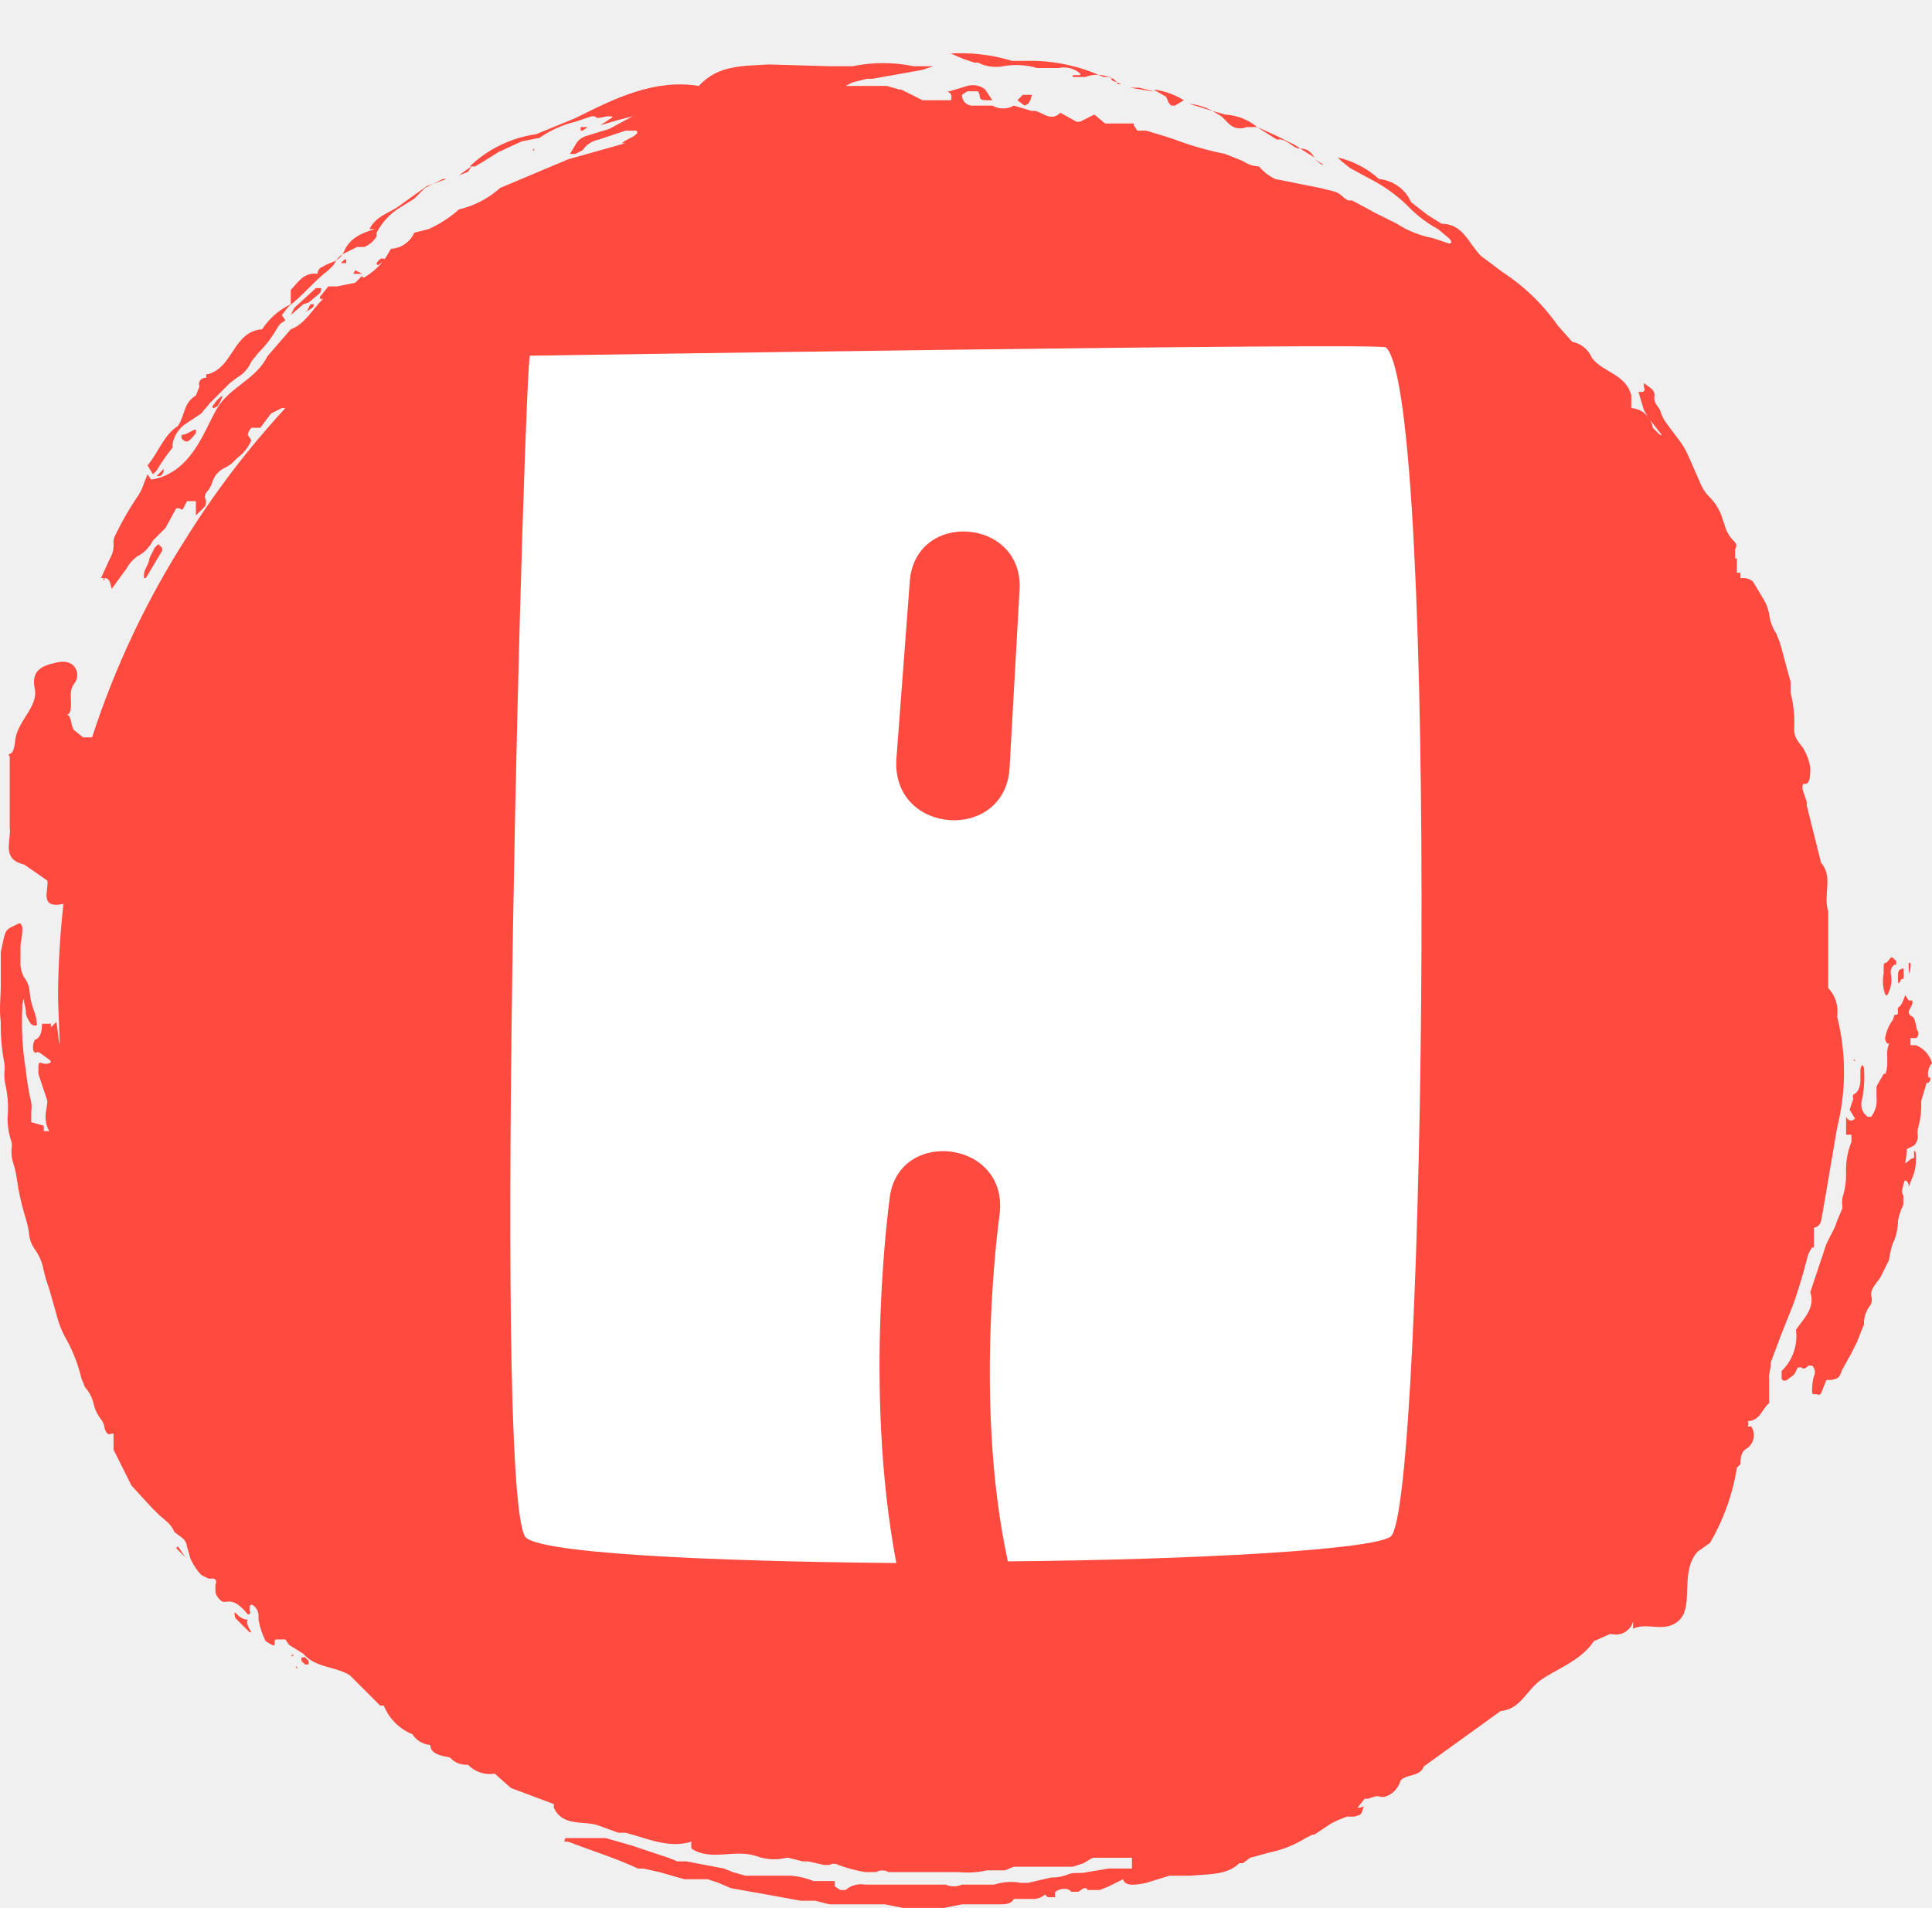
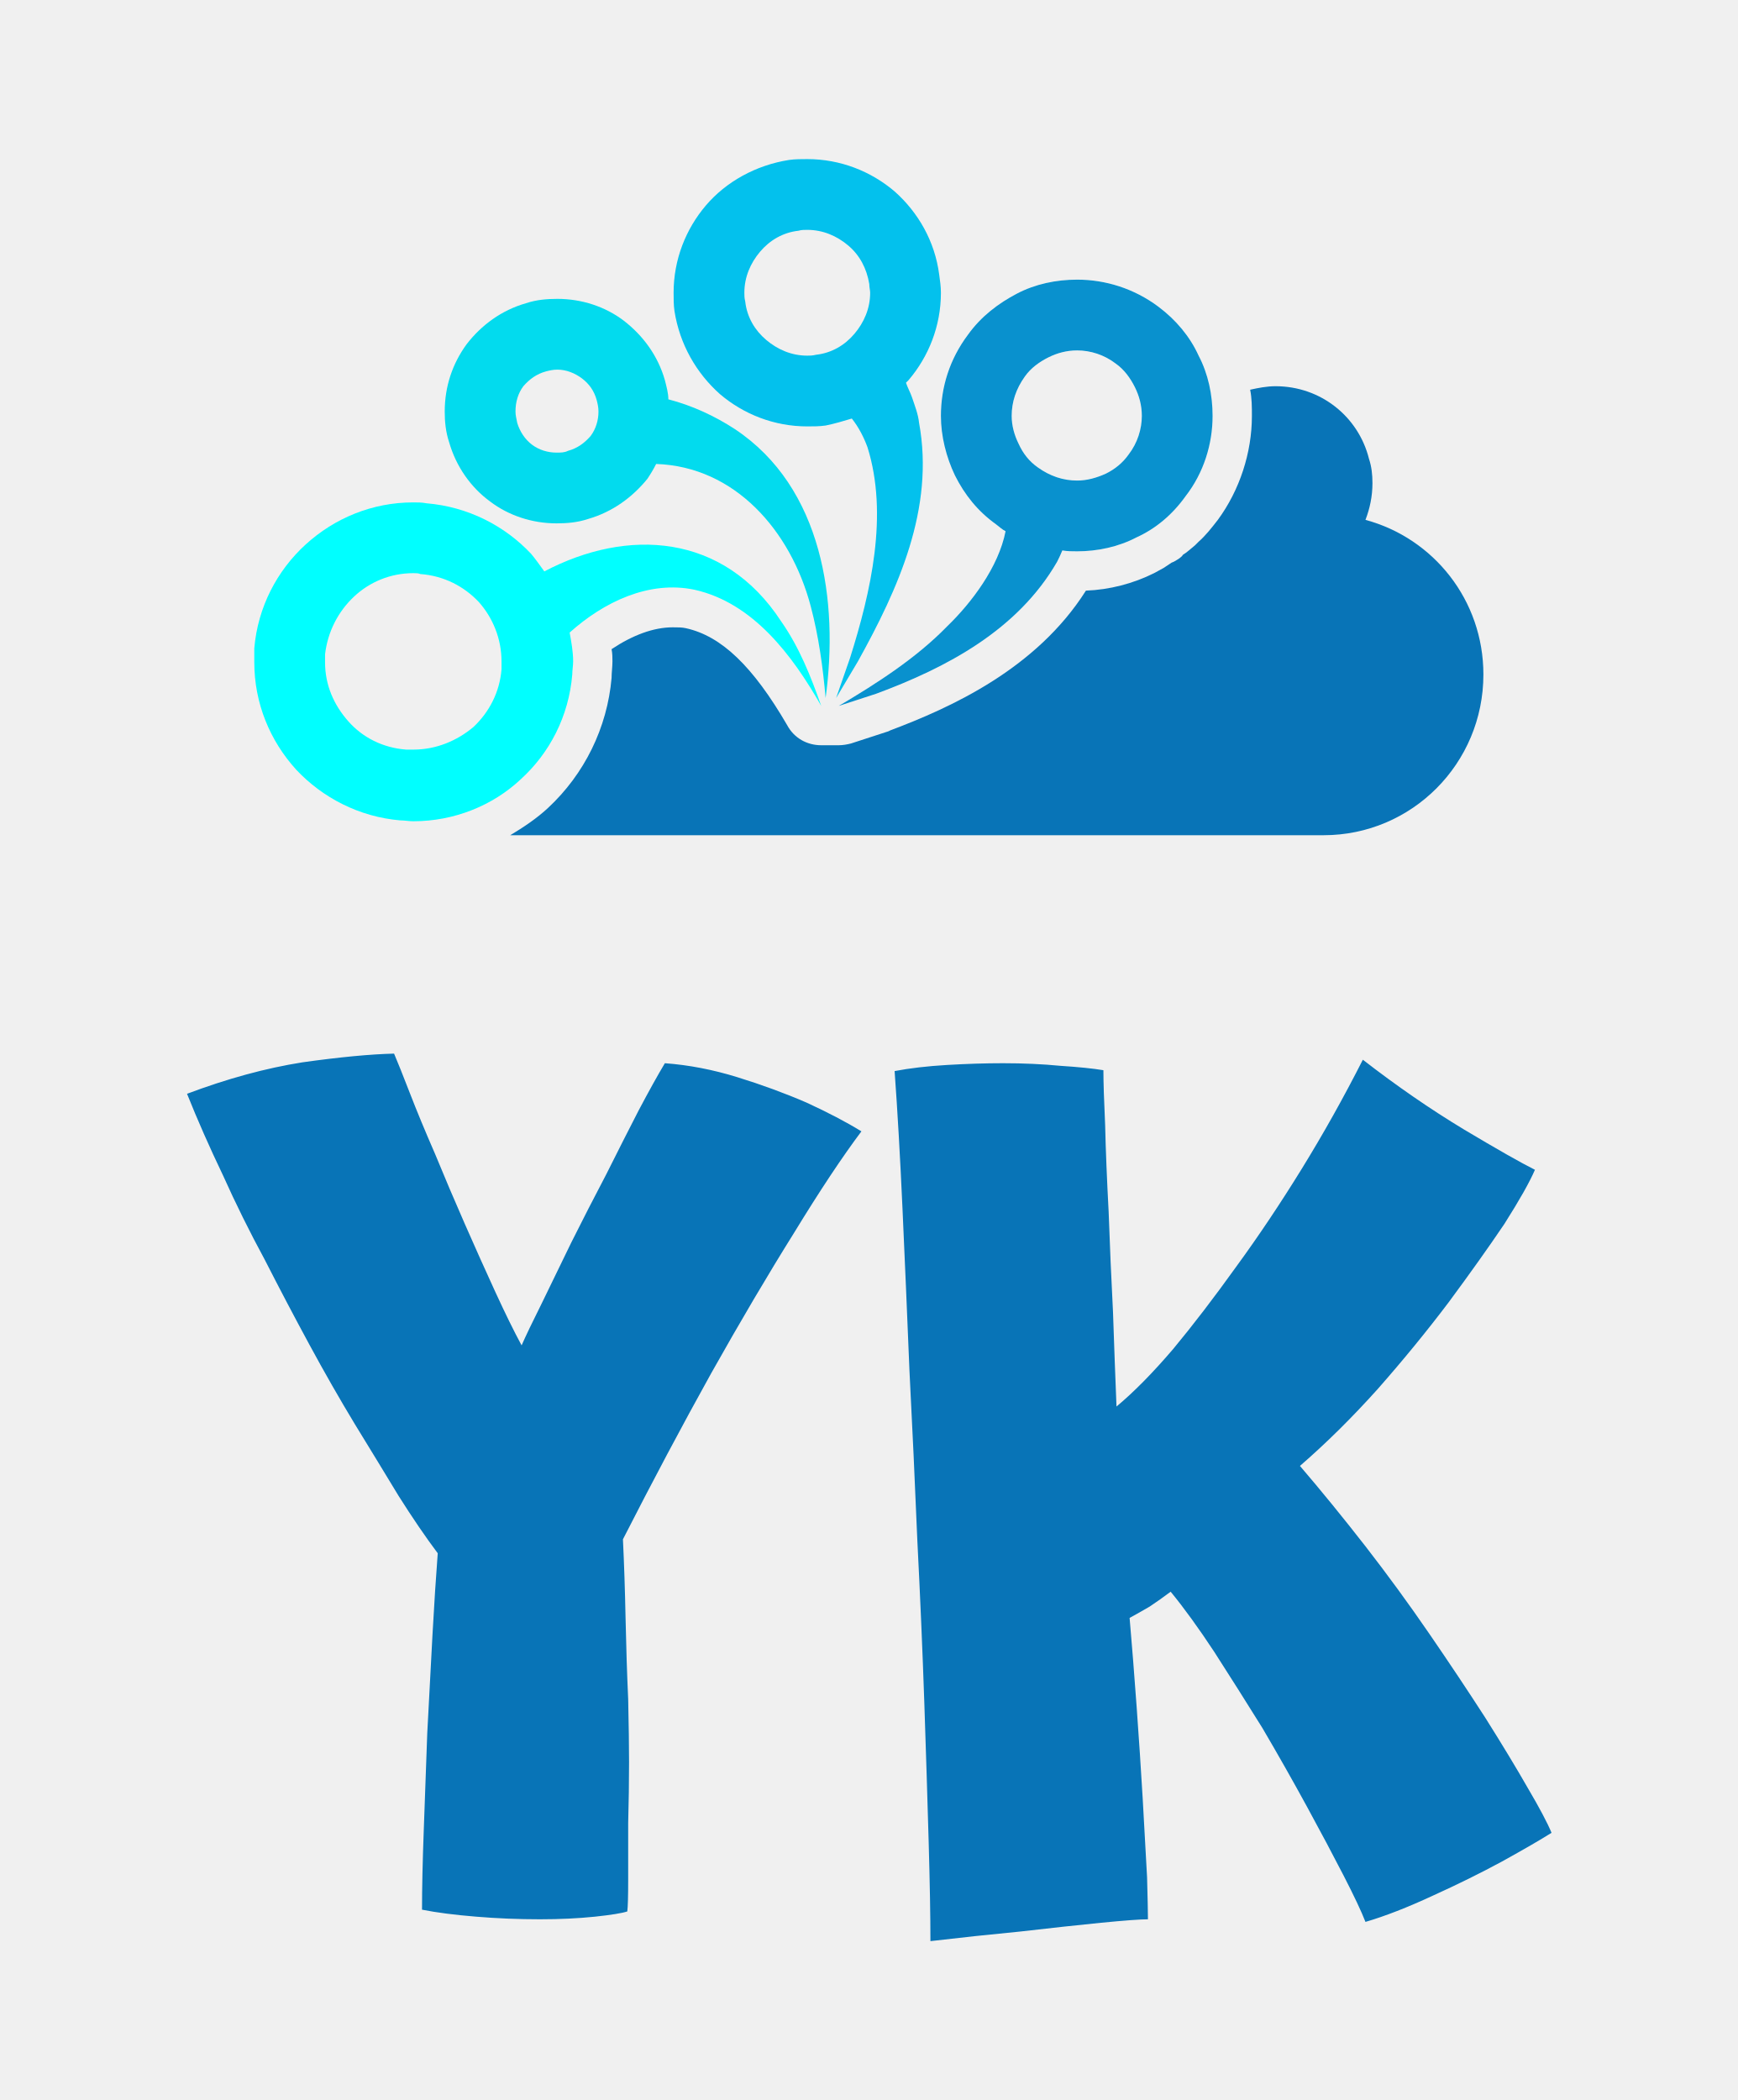
- <svg xmlns="http://www.w3.org/2000/svg" width="308.761" height="304.916" viewBox="0 0 106.008 104.687" class="css-1j8o68f" version="1.1" id="svg23">
-   <defs id="SvgjsDefs2684" />
-   <g id="SvgjsG2685" featurekey="rootContainer" transform="matrix(0.9820593,0,0,0.9820593,-0.05456052,0)" fill="#ff4a3f">
-     <g id="g17">
-       <path d="M19.8 15.3h.5l-.4-.2zm.5.1zm.8-.7c0 .1 0 .1.1.1l.4-.3c-.2-.1-.3-.1-.5.2zm.4-.2zm-4.1 2.3zm-.2.6l.3-.2c.1-.1.1-.2.1-.2h-.2l-.2.4c-.1-.1-.1 0 0 0zm2.2-2.9h-.1l-.2.2h.3zm-2.1 2.4l.6-.5c.1-.1.1-.2.1-.3h-.3l-1.2 1.1-.2.4.7-.6zm-1.1.8z" id="path3" />
-       <path d="M9.7 25v-.2a1.7 1.7 0 0 1 .7-1.1l.9-.6.5-.6.7-.7.4-.4.4-.3a1.9 1.9 0 0 0 .8-.9l.4-.5a5.9 5.9 0 0 0 1-1.3l.2-.3.3-.2-.2-.3.4-.5c.8-.6 1.4-1.4 2.2-2l.3-.3a1.4 1.4 0 0 1 .5-.6l.8-.4h.4a1.4 1.4 0 0 0 .7-.6V13a3.5 3.5 0 0 1 1.3-1.4l.8-.5.2-.2.4-.4 1-.5h.2l-1.1.4-1.4 1c-.6.5-1.4.6-1.8 1.4h.3c-.7.2-1.4.5-1.7 1.2s-.8.6-1.2.9a.4.4 0 0 0-.3.4c-.8-.1-1.1.5-1.5.9v.8a3.9 3.9 0 0 0-1.6 1.4c-1.6.1-1.6 2.1-3 2.5h-.1a.2.2 0 0 0 0 .2c-.3 0-.5.2-.4.5l-.2.5c-.7.4-.6 1.1-1 1.7-.8.5-1.1 1.5-1.7 2.2l.3.5.2-.2a11.6 11.6 0 0 1 .9-1.3zM53.9 3.3l.6.2h.2a2.2 2.2 0 0 0 1.4.2 4.1 4.1 0 0 1 1.9.1h1.2a1.4 1.4 0 0 1 1.2.3.1.1 0 0 1 0 .1H60a.1.1 0 0 0 0 .1h.7a1.8 1.8 0 0 1 1.3 0c.2 0 .1.1.2.2l.5.2h-.2c-.2-.4-.5-.4-.8-.4a9.7 9.7 0 0 0-4.3-.9h-.8A9.8 9.8 0 0 0 53 3h.2zm7.3 3.1zM50.3 4.7zm10.9 1.7h.2-.2zM19 14.7zm32.1-10zm17.6 2.2a.9.9 0 0 0 1 .2h.6a3.1 3.1 0 0 0-1.8-.7l-.7-.2.5.3zm-3.4-1.3c0 .1.1.2.2.3h.2l.5-.3a4.2 4.2 0 0 0-1.7-.6l.7.4zm7.4 2.7l.8.5c-.2-.3-.4-.5-.8-.5z" id="path5" />
-       <path d="M99 76.1l.6-1.6.6-1.5c.2-.5.6-1.8.8-2.6a1.7 1.7 0 0 1 .3-.7h.1v-1.1c.5-.1.4-.6.5-.9l.8-4.7a12.7 12.7 0 0 0 0-6.2 1.9 1.9 0 0 0-.5-1.6v-4.3c-.3-.9.3-1.9-.4-2.7L101 45a.4.4 0 0 0 0-.2l-.2-.6a.5.5 0 0 1 0-.4h.1c.3 0 .3-.5.3-.9a3 3 0 0 0-.4-1.1l-.3-.4a1.1 1.1 0 0 1-.2-.7 6.7 6.7 0 0 0-.2-2v-.6c-.2-.7-.4-1.5-.6-2.2l-.2-.5a2.5 2.5 0 0 1-.4-1.1 2.5 2.5 0 0 0-.3-.8l-.6-1a.8.8 0 0 0-.6-.2h-.1V32h-.2v-.8H97V31a.4.4 0 0 0 0-.1v-.2c.1-.2.1-.3-.1-.5a1.8 1.8 0 0 1-.4-.6l-.2-.6a2.9 2.9 0 0 0-.7-1.2 2.2 2.2 0 0 1-.5-.7l-.7-1.6a4.3 4.3 0 0 0-.6-1l-.6-.8a2.4 2.4 0 0 1-.4-.8l-.2-.3a.6.6 0 0 1-.1-.5.5.5 0 0 0-.2-.4l-.4-.3v.2c.1.2 0 .3-.1.3h-.2l.3 1 .3.5.7.9h-.1l-.2-.2-.2-.2a1.3 1.3 0 0 0-1.2-1.1v-.7c-.3-1.2-1.6-1.3-2.2-2.1a1.5 1.5 0 0 0-1.1-.9l-.8-.9a11.3 11.3 0 0 0-3.1-3l-.8-.6-.4-.3c-.7-.7-1-1.8-2.2-1.8l-.8-.5-.9-.7a2.2 2.2 0 0 0-1.8-1.3 5.1 5.1 0 0 0-2.3-1.2l.2.2.5.4 1.3.7a8.5 8.5 0 0 1 2.1 1.6 6.8 6.8 0 0 0 1.5 1.1l.6.5c.1.1.2.2.1.3H81l-.9-.3a5.6 5.6 0 0 1-2-.8l-1.2-.6-1.3-.7h-.2c-.3-.1-.4-.4-.8-.5l-.8-.2-2.5-.5a2.6 2.6 0 0 1-.9-.7 1.7 1.7 0 0 1-.9-.3l-1-.4a18.1 18.1 0 0 1-2.8-.8l-.6-.2-1-.3h-.5l-.2-.3v-.1h-1.6l-.6-.5-.4.2-.4.2h-.2l-.9-.5c-.6.6-1.1-.2-1.6-.1l-1-.3a1.2 1.2 0 0 1-1.2 0h-1.2a.6.6 0 0 1-.5-.6l.3-.2h.6a.7.7 0 0 1 .1.3c0 .2.2.2.5.2h.2l-.4-.6a1.1 1.1 0 0 0-1-.2l-1 .3H53c.3.2.2.3.2.5h-1.6l-.4-.2-.8-.4h-.1l-.7-.2h-2.3l.4-.2.8-.2h.3l1.7-.3 1.1-.2.6-.2h-1.1a8.4 8.4 0 0 0-3.4 0h-1.3L43 3.6c-1.4.1-2.8 0-3.9 1.2-2.5-.4-4.7.7-6.9 1.8l-2.2.9a6.7 6.7 0 0 0-3.7 1.8h.3l.5-.3.8-.5 1.3-.6 1-.2a6 6 0 0 1 2-.9l.9-.3h.2c.1.2.5 0 .7 0h.2c.1 0 .1.1 0 .1l-.6.4 1-.3.8-.2-1.3.7-1.3.4a1 1 0 0 0-.6.5l-.3.5h.3l.4-.2a1.4 1.4 0 0 1 .9-.6l1.5-.5h.5a.1.1 0 0 1 .1.2c-.2.2-.6.3-.8.5h.2l-3.2.9-3.8 1.6a5.2 5.2 0 0 1-2.3 1.2 6.6 6.6 0 0 1-1.7 1.1l-.8.2a1.5 1.5 0 0 1-1.3.9l-.3.5a3.7 3.7 0 0 1-1.2 1.1h-.1v-.1l-.2.2-.2.2-1 .2h-.5l-.4.5c-.1.1-.1.2 0 .2h.1c-.6.6-1 1.4-1.8 1.7L15 19.9c-.6 1.2-1.8 1.6-2.6 2.6s-1.4 3.9-3.9 4.3l-.2-.3-.2.5a2.7 2.7 0 0 1-.4.8 16.9 16.9 0 0 0-1.2 2.1.8.8 0 0 0-.1.5 1.4 1.4 0 0 1-.2.8l-.5 1.1h.2c.3 0 .3.3.4.6l.8-1.1a2.2 2.2 0 0 1 .6-.7 2 2 0 0 0 .9-.9l.3-.3.4-.4.6-1.1h.2c.1.1.1.1.2 0l.2-.4h.5v.8l.5-.5a.5.5 0 0 0 0-.5.4.4 0 0 1 .1-.3 1.5 1.5 0 0 0 .3-.5 1.3 1.3 0 0 1 .8-.9l.3-.2.3-.3a2.4 2.4 0 0 0 .8-1l-.2-.3c0-.1.1-.3.2-.4h.5l.6-.8.6-.3h.2a48.8 48.8 0 0 0-5.5 7.2h-.1.1a48.4 48.4 0 0 0-5.3 11.2h-.5l-.5-.4c-.2-.2-.1-.7-.4-.9h.1c.3-.5-.1-1.2.3-1.7s.1-1.4-.9-1.2-1.5.5-1.3 1.5-1 1.8-1.1 2.9-.5.5-.3.9v3.9c.1.8-.5 1.8.8 2.1l1.3.9c.1.5-.5 1.6.9 1.3a49.2 49.2 0 0 0-.3 5c0 1.1.1 2.2.1 3.3v-.4c-.1-.4-.1-.8-.2-1.3l-.3.3v-.2h-.5c0 .5-.1.8-.4.9a.9.9 0 0 0-.1.5c0 .1.1.3.2.2s.4.2.7.4-.2.3-.4.2-.2.1-.2.3v.3l.5 1.5c0 .3-.1.6-.1.9a1.7 1.7 0 0 0 .2.8h-.3v-.3l-.7-.2v-.6a1.5 1.5 0 0 0 0-.5 14.6 14.6 0 0 1-.3-1.8 16.6 16.6 0 0 1-.2-3.5.9.9 0 0 1 .1-.5v.2a2.9 2.9 0 0 1 .1.5.8.8 0 0 0 .1.4c.1.2.2.4.4.4s.1-.1.1-.2a2.1 2.1 0 0 0-.1-.5 4.2 4.2 0 0 1-.3-1.3 1.5 1.5 0 0 0-.3-.7 1.6 1.6 0 0 1-.2-.9v-.8c0-.3.1-.6.1-.9a.5.5 0 0 0-.1-.4h-.1c-.8.4-.7.2-1 1.6V55c0 .7-.1 1.4 0 2.1a10.8 10.8 0 0 0 .2 2.3 1.8 1.8 0 0 1 0 .5 3.1 3.1 0 0 0 .1.9 5.9 5.9 0 0 1 .1 1.3 3.9 3.9 0 0 0 .2 1.7 1.2 1.2 0 0 1 0 .4 2.1 2.1 0 0 0 .1.8 4.9 4.9 0 0 1 .2.9 14 14 0 0 0 .5 2.2 5 5 0 0 1 .2 1 1.7 1.7 0 0 0 .3.7 2.9 2.9 0 0 1 .5 1.2 8.5 8.5 0 0 0 .3 1l.4 1.4a5.4 5.4 0 0 0 .6 1.5 8.5 8.5 0 0 1 .8 2.1l.2.5a2.1 2.1 0 0 1 .5 1 2.1 2.1 0 0 0 .4.8 1 1 0 0 1 .2.5c.1.3.2.4.4.3h.1v.9l.5 1 .5 1 1.1 1.2.4.4c.3.3.7.5.9 1l.4.3a.7.7 0 0 1 .3.5l.2.7a3.3 3.3 0 0 0 .6.9l.4.2h.3a.2.2 0 0 1 .1.3 2.5 2.5 0 0 0 0 .5.9.9 0 0 0 .4.5h.2c.4-.1.8.2 1.2.7h.1c0-.1.1-.1 0-.2v-.2c0-.1.1-.2.2-.1a.7.7 0 0 1 .3.6v.2a4.3 4.3 0 0 0 .4 1.2c.5.3.5.3.5.1s0-.2.2-.2h.4l.2.3.8.5c.7.8 1.8.7 2.6 1.2l1.7 1.7h.2a2.9 2.9 0 0 0 1.6 1.6 1.3 1.3 0 0 0 1 .6c0 .5.6.6 1.1.7a1.2 1.2 0 0 0 .8.4h.2a1.7 1.7 0 0 0 1.5.5l.9.8 2.4.9v.2c.5 1.1 1.7.7 2.5 1l1.1.4h.4c1.2.3 2.4.9 3.7.5a.7.7 0 0 0 0 .4c1.1.7 2.4 0 3.6.4a2.9 2.9 0 0 0 1.7.1h.1l.8.2h.3l.9.2h.3a.5.5 0 0 1 .5 0 7.9 7.9 0 0 0 1.5.4h.6a.7.7 0 0 1 .7 0h3.9a5 5 0 0 0 1.6-.1h1l.5-.2H60l.6-.2.5-.3h2.2v.6H62l-1.2.2c-.4.1-.7 0-1 .1a2.4 2.4 0 0 1-1 .2l-1.3.3h-.4a3.1 3.1 0 0 0-1.5.1h-1.8a1.1 1.1 0 0 1-.9 0h-4.5a1.3 1.3 0 0 0-1.1.3H47l-.3-.2v-.3h-1.2a4.1 4.1 0 0 0-1.3-.3h-2.5l-.7-.2-.5-.2-2.1-.4h-.5l-.5-.2-2.1-.7-1.4-.4h-2.2c-.1 0-.1.1-.1.2h.2c1.3.5 2.6.9 3.9 1.5h.3l.9.2 1.4.4h1.3l.6.2.7.3 1.7.3 1.1.2 1.1.2h.8l.8.2h3.1l1 .2h2.3l1-.2H56c.4 0 .6-.1.7-.3h1a1 1 0 0 0 .8-.3c-.1.1 0 .1.1.2h.4v-.2c0-.1 0-.1.2-.2s.6-.1.7.1h.4l.3-.2c.2 0 .2 0 .2.1h.7l.5-.2.8-.4c.1.3.4.4 1.3.2l1.3-.4h1.2c.9-.1 2 0 2.7-.7h.2l.4-.3 1.1-.3a6.1 6.1 0 0 0 2-.8l.4-.2h.1l.9-.6.4-.2.5-.2h.4c.4-.1.4-.1.5-.4s0-.1-.2-.1h-.1l.4-.5h.2c.3-.1.5-.2.7-.1h.2a1.3 1.3 0 0 0 .9-.9c.3-.4 1.1-.2 1.3-.8l4.3-3.1c1.1-.1 1.4-1.1 2.2-1.7s2.3-1.1 3-2.2l.9-.4h.1a1 1 0 0 0 1.2-.7v.4c.8-.4 1.8.3 2.6-.5s0-2.7 1-3.8l.7-.5a12.1 12.1 0 0 0 1.5-4.2l.2-.2c0-.3 0-.7.4-.9a.9.9 0 0 0 .2-1.2h-.2a.3.3 0 0 0 0-.3c.7 0 .8-.7 1.2-1V77a.5.5 0 0 1 0-.2 3.8 3.8 0 0 0 .1-.7zM5.9 32.2z" id="path7" />
-       <path d="M26.4 9.3l-.3.2-.4.3.5-.2zm6.1-2h.1l.3-.2h-.4zm-2.6 1l-.1.1h.1v-.1zm-1.5 1.4zm1.3-.2zm-6.3 3.1zM9.2 26.2l-.4.4H9a.4.4 0 0 0 .2-.4zm3-3.5a2.1 2.1 0 0 0 .3-.6 1.5 1.5 0 0 0-.5.5c-.1.1-.1.2 0 .2zM11 24.2V24c-.2 0-.5.3-.8.3v.2c.3.3.4.2.8-.3zm3 66.2zM73.9 9.2h.1l-.5-.3zm-2.5-1.4c.5-.1.8.4 1.2.5h.1l-.3-.2-1-.5-1.1-.5.3.2zM52.8 3.1zm11.7 2h-.1l-1.2-.2h.5zm2 .7l1.3.4a3.3 3.3 0 0 0-1.3-.4zm-9 0a1 1 0 0 0 .2-.5h-.5l-.3.3.4.3zm9 1.6zM49.9 4.2zm2.9.7zM48.5 4zm13.8 2.1a.5.5 0 0 0 0 .1zm44.8 52.3h-.3V58h.3c.1 0 .2-.3.1-.4s-.1-.7-.3-.8a.3.3 0 0 1-.2-.3l.2-.4a.4.4 0 0 0 0-.2h-.2l-.2-.3c-.1.3-.2.6-.4.7a.5.5 0 0 0 0 .2c0 .1 0 .2-.1.2h-.1a1.1 1.1 0 0 1-.1.3 2.3 2.3 0 0 0-.4.9.4.4 0 0 0 .1.4h.1a1.7 1.7 0 0 0-.1.8v.4a1.8 1.8 0 0 1-.1.5h-.1l-.4.7v.6a1.5 1.5 0 0 1-.3 1.1h-.2l-.2-.2a.9.9 0 0 1-.1-.8 6.5 6.5 0 0 0 .1-1.7c0-.1-.1-.2-.1-.2a.5.5 0 0 0-.1.3v.6c0 .2-.1.6-.3.7s-.1.2-.1.3l-.2.6.3.5c-.2.2-.4.1-.5-.1v1h.3v.4a4.2 4.2 0 0 0-.3 1.4 3.3 3.3 0 0 0 0 .4 4 4 0 0 1-.2 1.3 2 2 0 0 0 0 .6l-.3.7a3.2 3.2 0 0 1-.3.7l-.3.6-.9 2.7c.3.9-.4 1.5-.8 2.1a2.7 2.7 0 0 1-.8 2.3v.4c0 .1.1.2.3.1l.4-.3.2-.4h.2c.1.1.2.1.4-.1h.2a.5.5 0 0 1 .1.6 2.9 2.9 0 0 0-.1.8c0 .1 0 .2.1.2h.2c.1.1.2 0 .3-.3l.2-.5h.3c.4-.1.4-.1.6-.6l.5-.9.3-.6.4-1a1.6 1.6 0 0 1 .3-1 .6.6 0 0 0 .1-.6c0-.2 0-.3.2-.6l.3-.4.5-1a4.7 4.7 0 0 1 .2-.9 3 3 0 0 0 .3-1.3 3.8 3.8 0 0 1 .3-.9v-.5c-.1-.2-.1-.2 0-.6s.1-.2.2-.2a.4.4 0 0 1 .1.3l.2-.5a2.3 2.3 0 0 0 .2-.9v-.3c0-.1 0-.3-.1-.3v.4c-.2 0-.3.2-.5.3a6.4 6.4 0 0 0 .1-.8l.4-.2a.7.7 0 0 0 .2-.6 1.4 1.4 0 0 1 0-.3 4.8 4.8 0 0 0 .2-1.4v-.2l.3-1h.1a.3.3 0 0 0 .1-.3h-.1a.9.9 0 0 1 .2-.8 1.5 1.5 0 0 0-.9-1zm-1.2 7.8zm-.2-9.9zm0 0zM9.1 30.8a.3.3 0 0 0 0-.2l-.2-.2-.2.2-.3.6c0 .3-.3.6-.3.9v.2h.1zm96.3 24.8h.1a1.7 1.7 0 0 0 .2-1.2.5.5 0 0 1 .2-.5h.1v-.2l-.2-.2h-.1c-.1.1-.2.3-.3.3s-.1.1-.1.3v.3a2.2 2.2 0 0 0 .1 1.2zM13.2 90.1c-.1 0 0 .2 0 .3l.8.8h.1c-.2-.3-.3-.6-.2-.7a.9.9 0 0 1-.5-.2zm.8.3zm92.3-35.7h.1a2 2 0 0 0 0-.6c-.3.1-.3.1-.3.6s.1.1.2 0z" id="path9" />
-       <path d="M106.7 62a.6.6 0 0 0 .1-.5c0-.1-.1-.2-.1-.1h-.2v.2c0 .4.1.5.2.4zm.1-8.2h-.1v.6a1 1 0 0 0 .1-.6zM17.1 92.6h-.2v.2l.2.2h.2v-.2zm86.6-33.3c0-.1 0-.1-.1-.1zM9.9 86.5l.5.5-.4-.6z" id="path11" />
-       <circle cx="10.5" cy="87.1" transform="rotate(-24.8 10.4 87.159)" id="circle13" />
-       <path d="M9.7 30.1h-.1v.2-.2h.1zm83.2-6.6l-.2-.3h-.1zm-14.7 77.1zM5.9 32.2zm-.1.2a.3.3 0 0 0 .1-.2v.2zm1.9-4.9zM61.5 2.4zm42.8 58.2v.1-.1zM16.4 92.5h-.1c.1.1.2 0 .1-.1zm.2.7h.1l-.1-.1v.1zm73.9-71.3zm15.2 34.4zM14.6 91.7zm92.1-37zm-.8 11.4zM34.6 0z" id="path15" />
+ <svg xmlns="http://www.w3.org/2000/svg" version="1.1" viewBox="0 0 1.989 2.404">
+   <g transform="matrix(1,0,0,1,0.1820977,1.206131)">
+     <g clip-path="url(#SvgjsClipPath1001)">
+       <g clip-path="url(#SvgjsClipPath100089204ff0-8569-4fa3-b3a5-c28fd6289a31)">
+         <path d=" M 1.19 -0.799 C 1.18 -0.821 1.164 -0.84 1.144 -0.855 C 1.116 -0.876 1.083 -0.886 1.051 -0.886 C 1.027 -0.886 1.003 -0.881 0.982 -0.87 C 0.961 -0.859 0.941 -0.844 0.926 -0.823 C 0.905 -0.795 0.895 -0.763 0.895 -0.73 C 0.895 -0.707 0.901 -0.683 0.911 -0.662 C 0.922 -0.64 0.937 -0.621 0.958 -0.606 C 0.962 -0.603 0.965 -0.6 0.969 -0.598 C 0.961 -0.557 0.93 -0.516 0.902 -0.489 C 0.867 -0.453 0.822 -0.424 0.778 -0.398 L 0.821 -0.412 C 0.902 -0.442 0.983 -0.485 1.028 -0.563 C 1.03 -0.567 1.032 -0.571 1.034 -0.576 C 1.04 -0.575 1.045 -0.575 1.051 -0.575 C 1.074 -0.575 1.098 -0.58 1.119 -0.591 C 1.141 -0.601 1.16 -0.617 1.175 -0.638 C 1.196 -0.665 1.206 -0.698 1.206 -0.73 C 1.206 -0.754 1.201 -0.778 1.19 -0.799 Z M 1.11 -0.686 C 1.103 -0.676 1.094 -0.669 1.084 -0.664 C 1.073 -0.659 1.062 -0.656 1.051 -0.656 C 1.035 -0.656 1.02 -0.661 1.006 -0.671 L 1.006 -0.671 C 0.996 -0.678 0.989 -0.687 0.984 -0.698 C 0.979 -0.708 0.976 -0.719 0.976 -0.73 C 0.976 -0.746 0.981 -0.761 0.991 -0.775 C 0.998 -0.785 1.008 -0.792 1.018 -0.797 C 1.028 -0.802 1.039 -0.805 1.051 -0.805 C 1.066 -0.805 1.082 -0.8 1.095 -0.79 C 1.105 -0.783 1.112 -0.773 1.117 -0.763 C 1.122 -0.753 1.125 -0.742 1.125 -0.73 C 1.125 -0.715 1.12 -0.699 1.11 -0.686 Z" fill="#ffffff" transform="matrix(1,0,0,1,0,0)" fill-rule="nonzero" />
+       </g>
+       <g clip-path="url(#SvgjsClipPath100089204ff0-8569-4fa3-b3a5-c28fd6289a31)">
+         <path d=" M 0.441 -0.552 C 0.436 -0.559 0.431 -0.566 0.426 -0.572 C 0.396 -0.604 0.354 -0.626 0.306 -0.63 C 0.301 -0.631 0.296 -0.631 0.291 -0.631 C 0.244 -0.631 0.201 -0.613 0.168 -0.583 C 0.135 -0.553 0.113 -0.511 0.109 -0.464 C 0.109 -0.459 0.109 -0.453 0.109 -0.448 C 0.109 -0.401 0.127 -0.358 0.157 -0.325 C 0.187 -0.293 0.229 -0.271 0.276 -0.267 C 0.281 -0.267 0.286 -0.266 0.291 -0.266 C 0.338 -0.266 0.382 -0.284 0.414 -0.314 C 0.447 -0.344 0.469 -0.386 0.473 -0.434 L 0.473 -0.434 C 0.473 -0.439 0.474 -0.444 0.474 -0.449 C 0.474 -0.46 0.472 -0.471 0.47 -0.482 C 0.509 -0.517 0.561 -0.542 0.613 -0.531 C 0.68 -0.516 0.725 -0.456 0.758 -0.398 C 0.746 -0.432 0.733 -0.465 0.712 -0.495 C 0.646 -0.596 0.536 -0.602 0.441 -0.552 Z M 0.291 -0.348 C 0.289 -0.348 0.286 -0.348 0.283 -0.348 C 0.256 -0.35 0.233 -0.362 0.217 -0.38 C 0.2 -0.399 0.19 -0.422 0.19 -0.448 C 0.19 -0.451 0.19 -0.454 0.19 -0.457 C 0.193 -0.483 0.205 -0.506 0.223 -0.523 C 0.241 -0.54 0.265 -0.55 0.291 -0.55 C 0.294 -0.55 0.297 -0.55 0.299 -0.549 C 0.326 -0.547 0.349 -0.535 0.366 -0.517 C 0.382 -0.499 0.392 -0.475 0.392 -0.449 C 0.392 -0.446 0.392 -0.443 0.392 -0.44 C 0.39 -0.414 0.378 -0.391 0.36 -0.374 C 0.341 -0.358 0.317 -0.348 0.291 -0.348 Z" fill="#00ffff" transform="matrix(1,0,0,1,0,0)" fill-rule="nonzero" />
+       </g>
+       <g clip-path="url(#SvgjsClipPath100089204ff0-8569-4fa3-b3a5-c28fd6289a31)">
+         <path d=" M 0.659 -0.715 C 0.636 -0.73 0.61 -0.742 0.583 -0.749 C 0.583 -0.756 0.581 -0.763 0.579 -0.771 C 0.571 -0.799 0.554 -0.822 0.532 -0.839 C 0.511 -0.855 0.484 -0.864 0.456 -0.864 C 0.444 -0.864 0.432 -0.863 0.42 -0.859 C 0.392 -0.851 0.369 -0.834 0.352 -0.812 C 0.336 -0.79 0.327 -0.764 0.327 -0.735 C 0.327 -0.724 0.328 -0.712 0.332 -0.7 C 0.34 -0.672 0.357 -0.648 0.379 -0.632 C 0.4 -0.616 0.427 -0.607 0.455 -0.607 C 0.467 -0.607 0.479 -0.608 0.491 -0.612 L 0.491 -0.612 C 0.519 -0.62 0.542 -0.637 0.559 -0.658 C 0.563 -0.664 0.566 -0.669 0.569 -0.675 C 0.659 -0.672 0.723 -0.599 0.746 -0.512 C 0.755 -0.478 0.76 -0.442 0.763 -0.407 C 0.778 -0.517 0.76 -0.648 0.659 -0.715 Z M 0.494 -0.707 C 0.487 -0.699 0.479 -0.693 0.468 -0.69 C 0.464 -0.688 0.46 -0.688 0.455 -0.688 C 0.445 -0.688 0.435 -0.691 0.427 -0.697 C 0.419 -0.703 0.413 -0.712 0.41 -0.722 C 0.409 -0.727 0.408 -0.731 0.408 -0.735 C 0.408 -0.746 0.411 -0.756 0.417 -0.764 C 0.424 -0.772 0.432 -0.778 0.443 -0.781 C 0.447 -0.782 0.451 -0.783 0.456 -0.783 C 0.466 -0.783 0.476 -0.779 0.484 -0.773 C 0.492 -0.767 0.498 -0.759 0.501 -0.748 C 0.502 -0.744 0.503 -0.74 0.503 -0.735 C 0.503 -0.725 0.5 -0.715 0.494 -0.707 Z" fill="#02dbee" transform="matrix(1,0,0,1,0,0)" fill-rule="nonzero" />
+       </g>
+       <g clip-path="url(#SvgjsClipPath100089204ff0-8569-4fa3-b3a5-c28fd6289a31)">
+         <path d=" M 0.775 -0.407 L 0.8 -0.449 C 0.846 -0.532 0.888 -0.624 0.87 -0.722 C 0.869 -0.732 0.865 -0.742 0.862 -0.751 C 0.86 -0.757 0.857 -0.762 0.855 -0.768 C 0.856 -0.769 0.857 -0.77 0.858 -0.771 C 0.881 -0.798 0.895 -0.833 0.895 -0.871 C 0.895 -0.878 0.894 -0.885 0.893 -0.892 C 0.888 -0.93 0.869 -0.963 0.842 -0.987 C 0.815 -1.01 0.78 -1.024 0.742 -1.024 C 0.735 -1.024 0.728 -1.024 0.721 -1.023 C 0.683 -1.017 0.649 -0.998 0.626 -0.971 C 0.603 -0.944 0.589 -0.909 0.589 -0.871 C 0.589 -0.864 0.589 -0.857 0.59 -0.85 C 0.596 -0.812 0.615 -0.779 0.642 -0.755 C 0.669 -0.732 0.704 -0.718 0.742 -0.718 C 0.749 -0.718 0.756 -0.718 0.763 -0.719 L 0.763 -0.719 C 0.773 -0.721 0.783 -0.724 0.793 -0.727 C 0.801 -0.717 0.807 -0.705 0.811 -0.694 C 0.835 -0.617 0.815 -0.529 0.791 -0.453 L 0.775 -0.407 Z M 0.752 -0.8 L 0.752 -0.8 C 0.748 -0.799 0.745 -0.799 0.742 -0.799 C 0.724 -0.799 0.708 -0.806 0.695 -0.817 C 0.682 -0.828 0.673 -0.843 0.671 -0.861 C 0.67 -0.865 0.67 -0.868 0.67 -0.871 C 0.67 -0.889 0.677 -0.905 0.688 -0.918 C 0.699 -0.931 0.714 -0.94 0.732 -0.942 C 0.735 -0.943 0.739 -0.943 0.742 -0.943 C 0.76 -0.943 0.776 -0.936 0.789 -0.925 C 0.802 -0.914 0.81 -0.899 0.813 -0.881 C 0.813 -0.877 0.814 -0.874 0.814 -0.871 C 0.814 -0.853 0.807 -0.837 0.796 -0.824 C 0.785 -0.811 0.77 -0.802 0.752 -0.8 Z" fill="#03c1ed" transform="matrix(1,0,0,1,0,0)" fill-rule="nonzero" />
+       </g>
+       <g clip-path="url(#SvgjsClipPath100089204ff0-8569-4fa3-b3a5-c28fd6289a31)">
+         <path d=" M 1.19 -0.799 C 1.18 -0.821 1.164 -0.84 1.144 -0.855 C 1.116 -0.876 1.083 -0.886 1.051 -0.886 C 1.027 -0.886 1.003 -0.881 0.982 -0.87 C 0.961 -0.859 0.941 -0.844 0.926 -0.823 C 0.905 -0.795 0.895 -0.763 0.895 -0.73 C 0.895 -0.707 0.901 -0.683 0.911 -0.662 C 0.922 -0.64 0.937 -0.621 0.958 -0.606 C 0.962 -0.603 0.965 -0.6 0.969 -0.598 C 0.961 -0.557 0.93 -0.516 0.902 -0.489 C 0.867 -0.453 0.822 -0.424 0.778 -0.398 L 0.821 -0.412 C 0.902 -0.442 0.983 -0.485 1.028 -0.563 C 1.03 -0.567 1.032 -0.571 1.034 -0.576 C 1.04 -0.575 1.045 -0.575 1.051 -0.575 C 1.074 -0.575 1.098 -0.58 1.119 -0.591 C 1.141 -0.601 1.16 -0.617 1.175 -0.638 C 1.196 -0.665 1.206 -0.698 1.206 -0.73 C 1.206 -0.754 1.201 -0.778 1.19 -0.799 Z M 1.11 -0.686 C 1.103 -0.676 1.094 -0.669 1.084 -0.664 C 1.073 -0.659 1.062 -0.656 1.051 -0.656 C 1.035 -0.656 1.02 -0.661 1.006 -0.671 L 1.006 -0.671 C 0.996 -0.678 0.989 -0.687 0.984 -0.698 C 0.979 -0.708 0.976 -0.719 0.976 -0.73 C 0.976 -0.746 0.981 -0.761 0.991 -0.775 C 0.998 -0.785 1.008 -0.792 1.018 -0.797 C 1.028 -0.802 1.039 -0.805 1.051 -0.805 C 1.066 -0.805 1.082 -0.8 1.095 -0.79 C 1.105 -0.783 1.112 -0.773 1.117 -0.763 C 1.122 -0.753 1.125 -0.742 1.125 -0.73 C 1.125 -0.715 1.12 -0.699 1.11 -0.686 Z" fill="#0991ce" transform="matrix(1,0,0,1,0,0)" fill-rule="nonzero" />
+       </g>
+       <g clip-path="url(#SvgjsClipPath100089204ff0-8569-4fa3-b3a5-c28fd6289a31)">
+         <path d=" M 1.516 -0.434 C 1.516 -0.332 1.434 -0.25 1.333 -0.25 C 1.329 -0.25 1.326 -0.25 1.323 -0.25 L 1.323 -0.25 L 0.402 -0.25 C 0.417 -0.259 0.432 -0.269 0.445 -0.281 C 0.487 -0.32 0.513 -0.373 0.518 -0.43 C 0.518 -0.436 0.519 -0.443 0.519 -0.449 C 0.519 -0.453 0.519 -0.458 0.518 -0.463 C 0.542 -0.479 0.566 -0.488 0.588 -0.488 C 0.593 -0.488 0.599 -0.488 0.603 -0.487 C 0.644 -0.478 0.68 -0.443 0.719 -0.376 C 0.727 -0.361 0.742 -0.353 0.758 -0.353 L 0.778 -0.353 C 0.783 -0.353 0.788 -0.354 0.792 -0.355 L 0.835 -0.369 L 0.837 -0.37 C 0.906 -0.396 1.004 -0.44 1.061 -0.53 C 1.088 -0.531 1.115 -0.538 1.139 -0.55 C 1.143 -0.552 1.146 -0.554 1.15 -0.556 C 1.153 -0.558 1.156 -0.56 1.159 -0.562 C 1.162 -0.563 1.165 -0.565 1.168 -0.567 C 1.169 -0.568 1.171 -0.569 1.172 -0.571 C 1.177 -0.574 1.181 -0.578 1.186 -0.582 C 1.187 -0.583 1.188 -0.584 1.19 -0.586 C 1.198 -0.593 1.205 -0.602 1.212 -0.611 C 1.237 -0.645 1.251 -0.688 1.251 -0.73 C 1.251 -0.74 1.251 -0.75 1.249 -0.76 C 1.258 -0.762 1.268 -0.764 1.278 -0.764 C 1.33 -0.764 1.373 -0.729 1.385 -0.681 C 1.388 -0.672 1.389 -0.663 1.389 -0.653 C 1.389 -0.638 1.386 -0.624 1.381 -0.611 C 1.459 -0.59 1.516 -0.519 1.516 -0.434 Z" fill="#0874b7" transform="matrix(1,0,0,1,0,0)" fill-rule="nonzero" />
+       </g>
    </g>
+     <g>
+       <path d=" M 0.319 0.572 Q 0.298 0.544 0.274 0.506 Q 0.251 0.468 0.224 0.424 Q 0.198 0.381 0.172 0.333 Q 0.146 0.285 0.121 0.236 Q 0.095 0.188 0.073 0.139 Q 0.05 0.091 0.032 0.046 Q 0.101 0.02 0.164 0.01 Q 0.228 0.001 0.269 0 Q 0.275 0.014 0.287 0.045 Q 0.299 0.076 0.316 0.115 Q 0.332 0.154 0.35 0.195 Q 0.368 0.236 0.385 0.273 Q 0.402 0.31 0.415 0.334 Q 0.422 0.318 0.438 0.286 Q 0.453 0.255 0.472 0.216 Q 0.491 0.178 0.512 0.138 Q 0.532 0.098 0.549 0.065 Q 0.567 0.031 0.579 0.011 Q 0.62 0.014 0.662 0.027 Q 0.704 0.04 0.741 0.056 Q 0.778 0.073 0.804 0.089 Q 0.771 0.133 0.727 0.205 Q 0.682 0.277 0.632 0.366 Q 0.582 0.456 0.531 0.556 Q 0.533 0.597 0.534 0.646 Q 0.535 0.695 0.537 0.739 Q 0.538 0.784 0.538 0.811 Q 0.538 0.845 0.537 0.881 Q 0.537 0.918 0.537 0.946 Q 0.537 0.974 0.536 0.982 Q 0.527 0.985 0.499 0.988 Q 0.47 0.991 0.436 0.991 Q 0.399 0.991 0.363 0.988 Q 0.326 0.985 0.301 0.98 Q 0.301 0.943 0.303 0.889 Q 0.305 0.836 0.307 0.778 Q 0.31 0.719 0.313 0.665 Q 0.316 0.611 0.319 0.572 M 0.883 1.016 Q 0.883 0.973 0.881 0.903 Q 0.879 0.832 0.876 0.743 Q 0.873 0.655 0.868 0.557 Q 0.864 0.46 0.859 0.363 Q 0.855 0.265 0.851 0.177 Q 0.847 0.089 0.842 0.02 Q 0.868 0.015 0.902 0.013 Q 0.936 0.011 0.966 0.011 Q 1.001 0.011 1.032 0.014 Q 1.063 0.016 1.081 0.019 Q 1.081 0.039 1.083 0.082 Q 1.084 0.125 1.087 0.181 Q 1.089 0.238 1.092 0.296 Q 1.094 0.355 1.096 0.404 Q 1.126 0.379 1.161 0.338 Q 1.195 0.297 1.233 0.244 Q 1.271 0.192 1.308 0.132 Q 1.345 0.072 1.378 0.007 Q 1.436 0.052 1.494 0.087 Q 1.551 0.121 1.575 0.133 Q 1.566 0.154 1.54 0.195 Q 1.513 0.235 1.476 0.285 Q 1.439 0.334 1.395 0.384 Q 1.351 0.433 1.306 0.472 Q 1.342 0.514 1.381 0.564 Q 1.419 0.613 1.454 0.664 Q 1.489 0.715 1.518 0.76 Q 1.547 0.806 1.567 0.841 Q 1.587 0.875 1.594 0.892 Q 1.575 0.904 1.537 0.925 Q 1.5 0.945 1.458 0.964 Q 1.415 0.984 1.381 0.994 Q 1.374 0.976 1.356 0.941 Q 1.338 0.906 1.314 0.862 Q 1.29 0.818 1.263 0.772 Q 1.235 0.727 1.208 0.685 Q 1.181 0.644 1.158 0.616 Q 1.146 0.625 1.134 0.633 Q 1.122 0.64 1.111 0.646 Q 1.115 0.692 1.119 0.747 Q 1.123 0.802 1.126 0.853 Q 1.129 0.905 1.131 0.943 Q 1.132 0.98 1.132 0.991 Q 1.119 0.991 1.078 0.995 Q 1.038 0.999 0.986 1.005 Q 0.934 1.01 0.883 1.016" fill="#0874b7" fill-rule="nonzero" />
+     </g>
+     <g />
  </g>
-   <g id="SvgjsG2686" featurekey="nameFeature-0" transform="matrix(2.284354,0,0,2.284354,27.98006,-5.60952)" fill="#ffffff">
-     <path d="M9.6 16.48 l-0.32 4.24 c-0.08 1.8 2.6 1.96 2.72 0.2 l0.24 -4.28 c0.12 -1.76 -2.56 -1.96 -2.64 -0.16 z M0.48 11 l0 0 c0.04 0 20.48 -0.32 20.56 -0.2 c1.28 1.12 0.96 27.8 0.12 28.56 c-0.4 0.32 -4.64 0.56 -9.2 0.6 c-0.84 -3.84 -0.2 -8.32 -0.2 -8.32 c0.24 -1.8 -2.44 -2.12 -2.64 -0.4 c0 0.04 -0.64 4.52 0.16 8.76 c-4.56 -0.04 -8.68 -0.24 -8.92 -0.64 c-0.8 -1.44 0 -28.28 0.12 -28.36 z" id="path20" />
-   </g>
+   <defs>
+     <clipPath id="SvgjsClipPath1001">
+       <path d=" M 0.109 -1.024 h 1.408 v 0.774 h -1.408 Z" />
+     </clipPath>
+     <clipPath id="SvgjsClipPath100089204ff0-8569-4fa3-b3a5-c28fd6289a31">
+       <path d=" M 0.109 -1.024 L 1.516 -1.024 L 1.516 -0.25 L 0.109 -0.25 Z" />
+     </clipPath>
+   </defs>
</svg>
